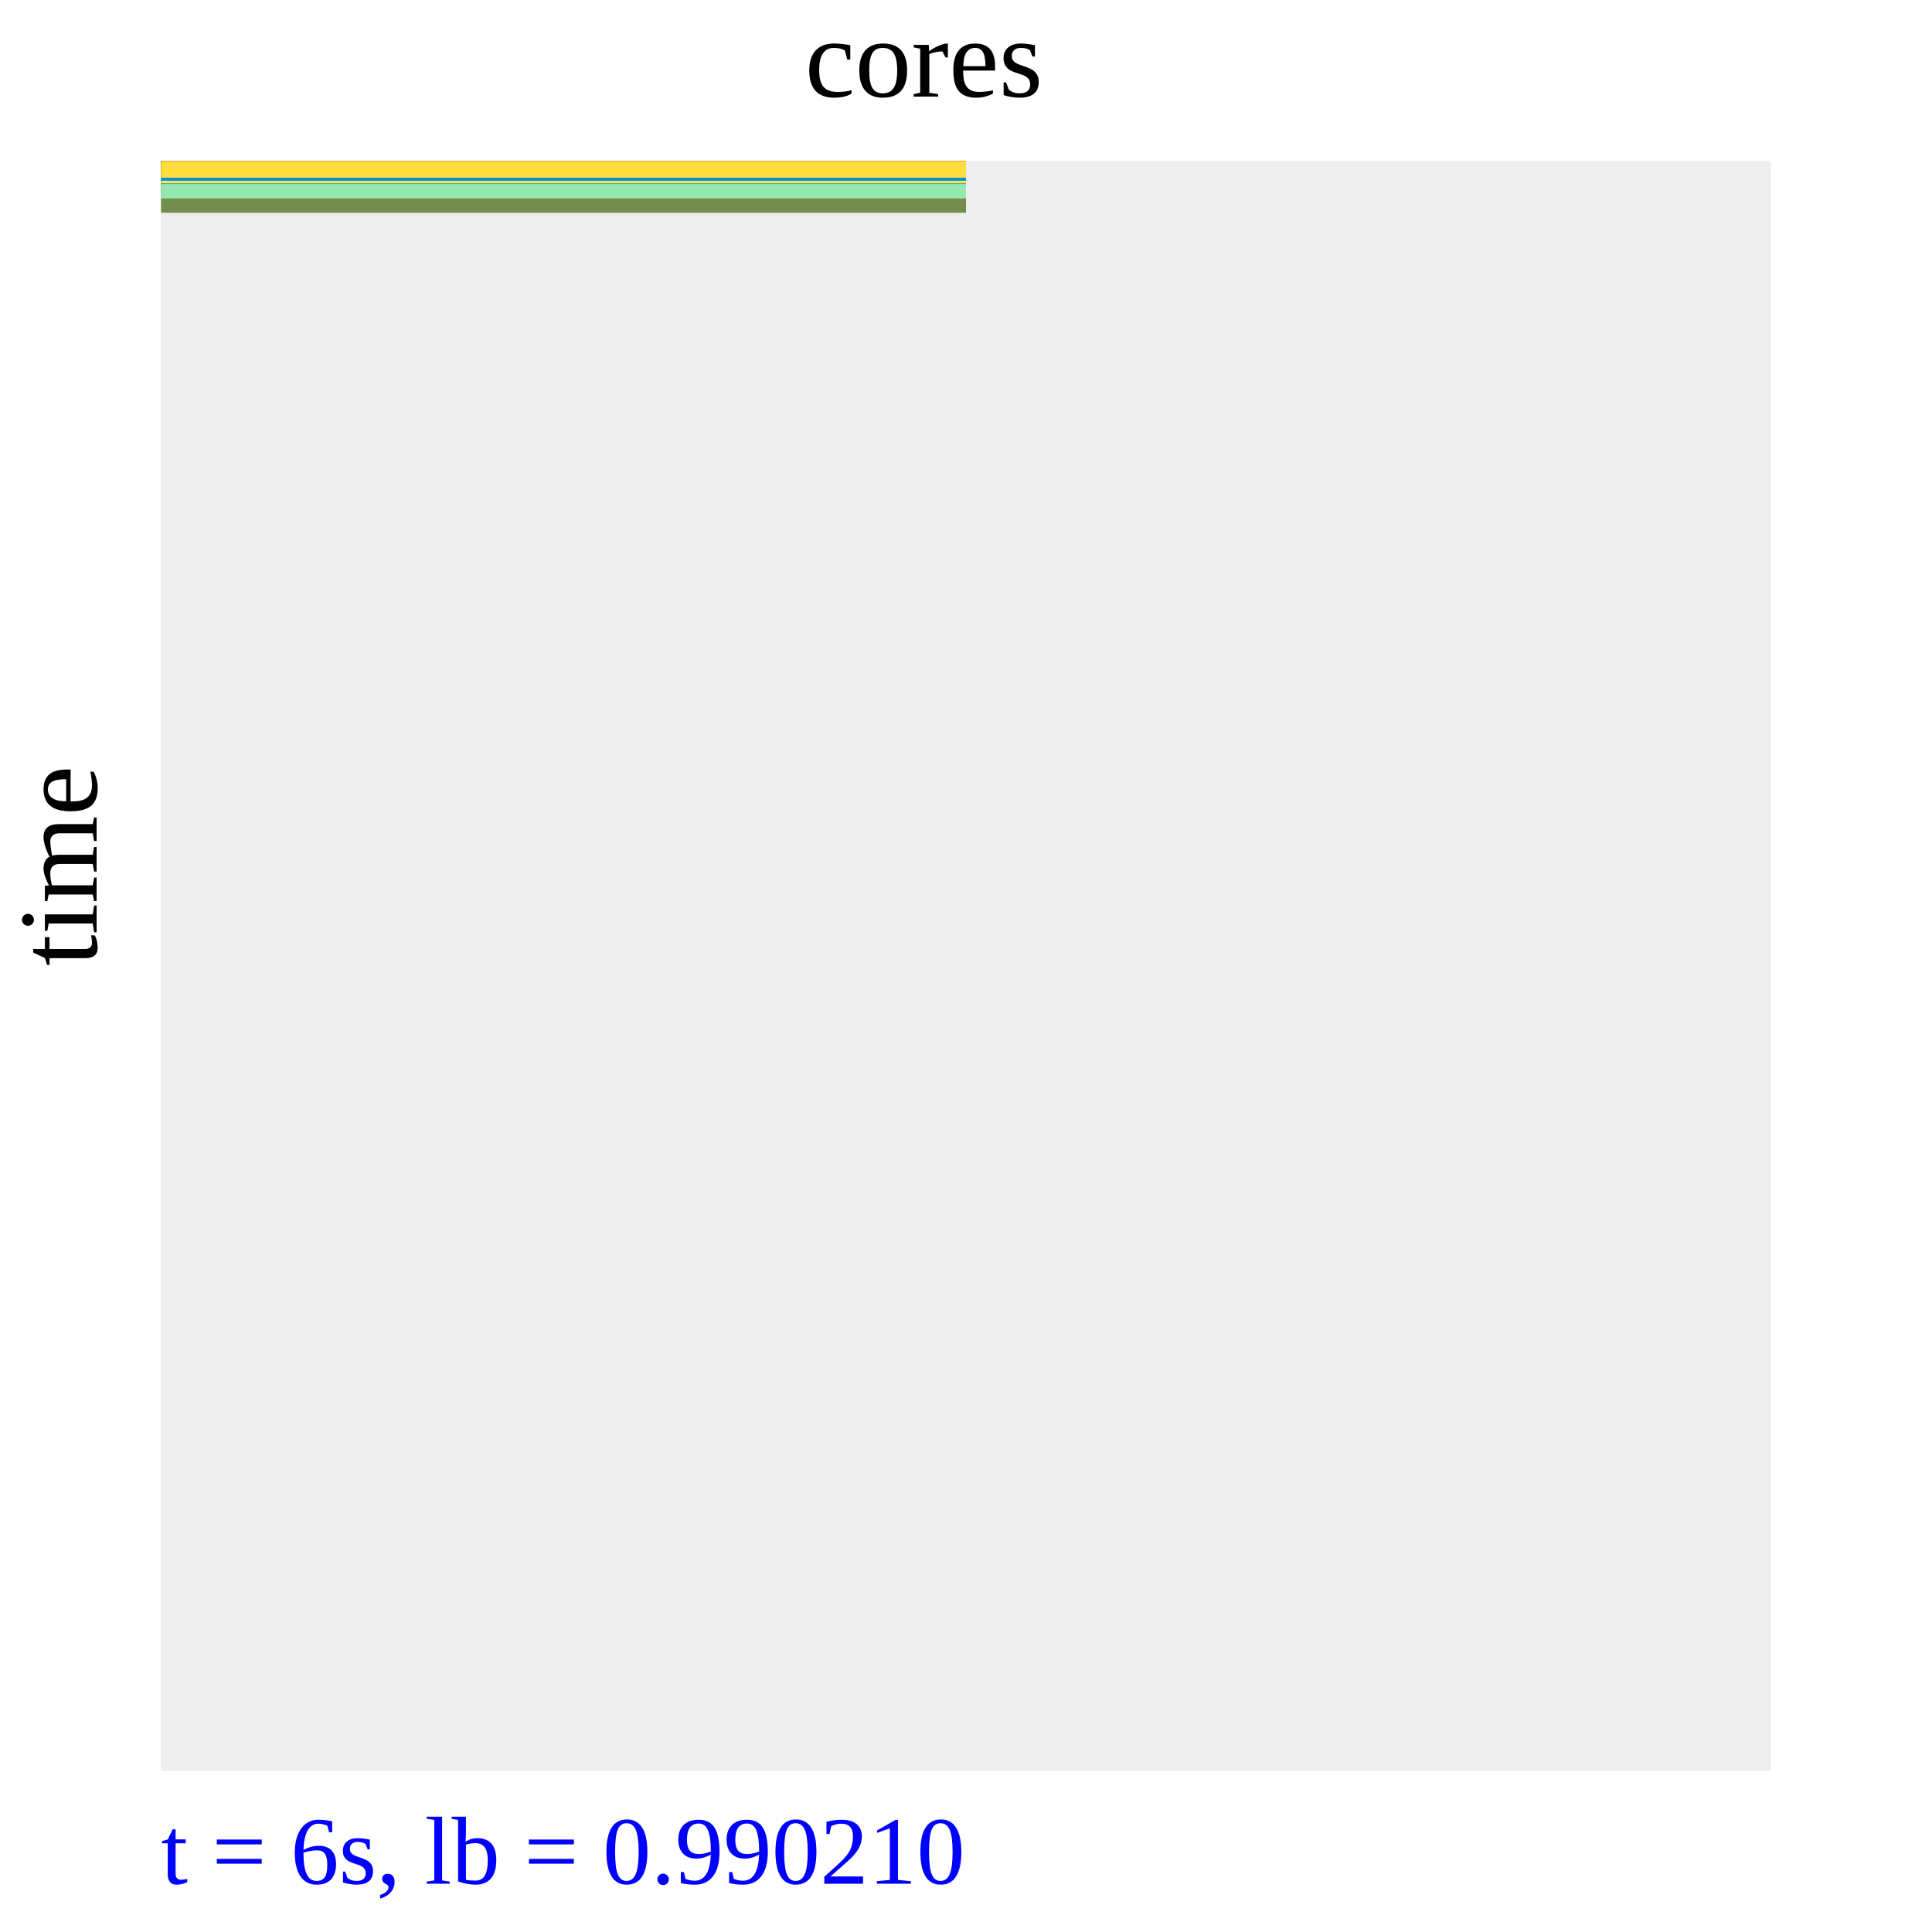
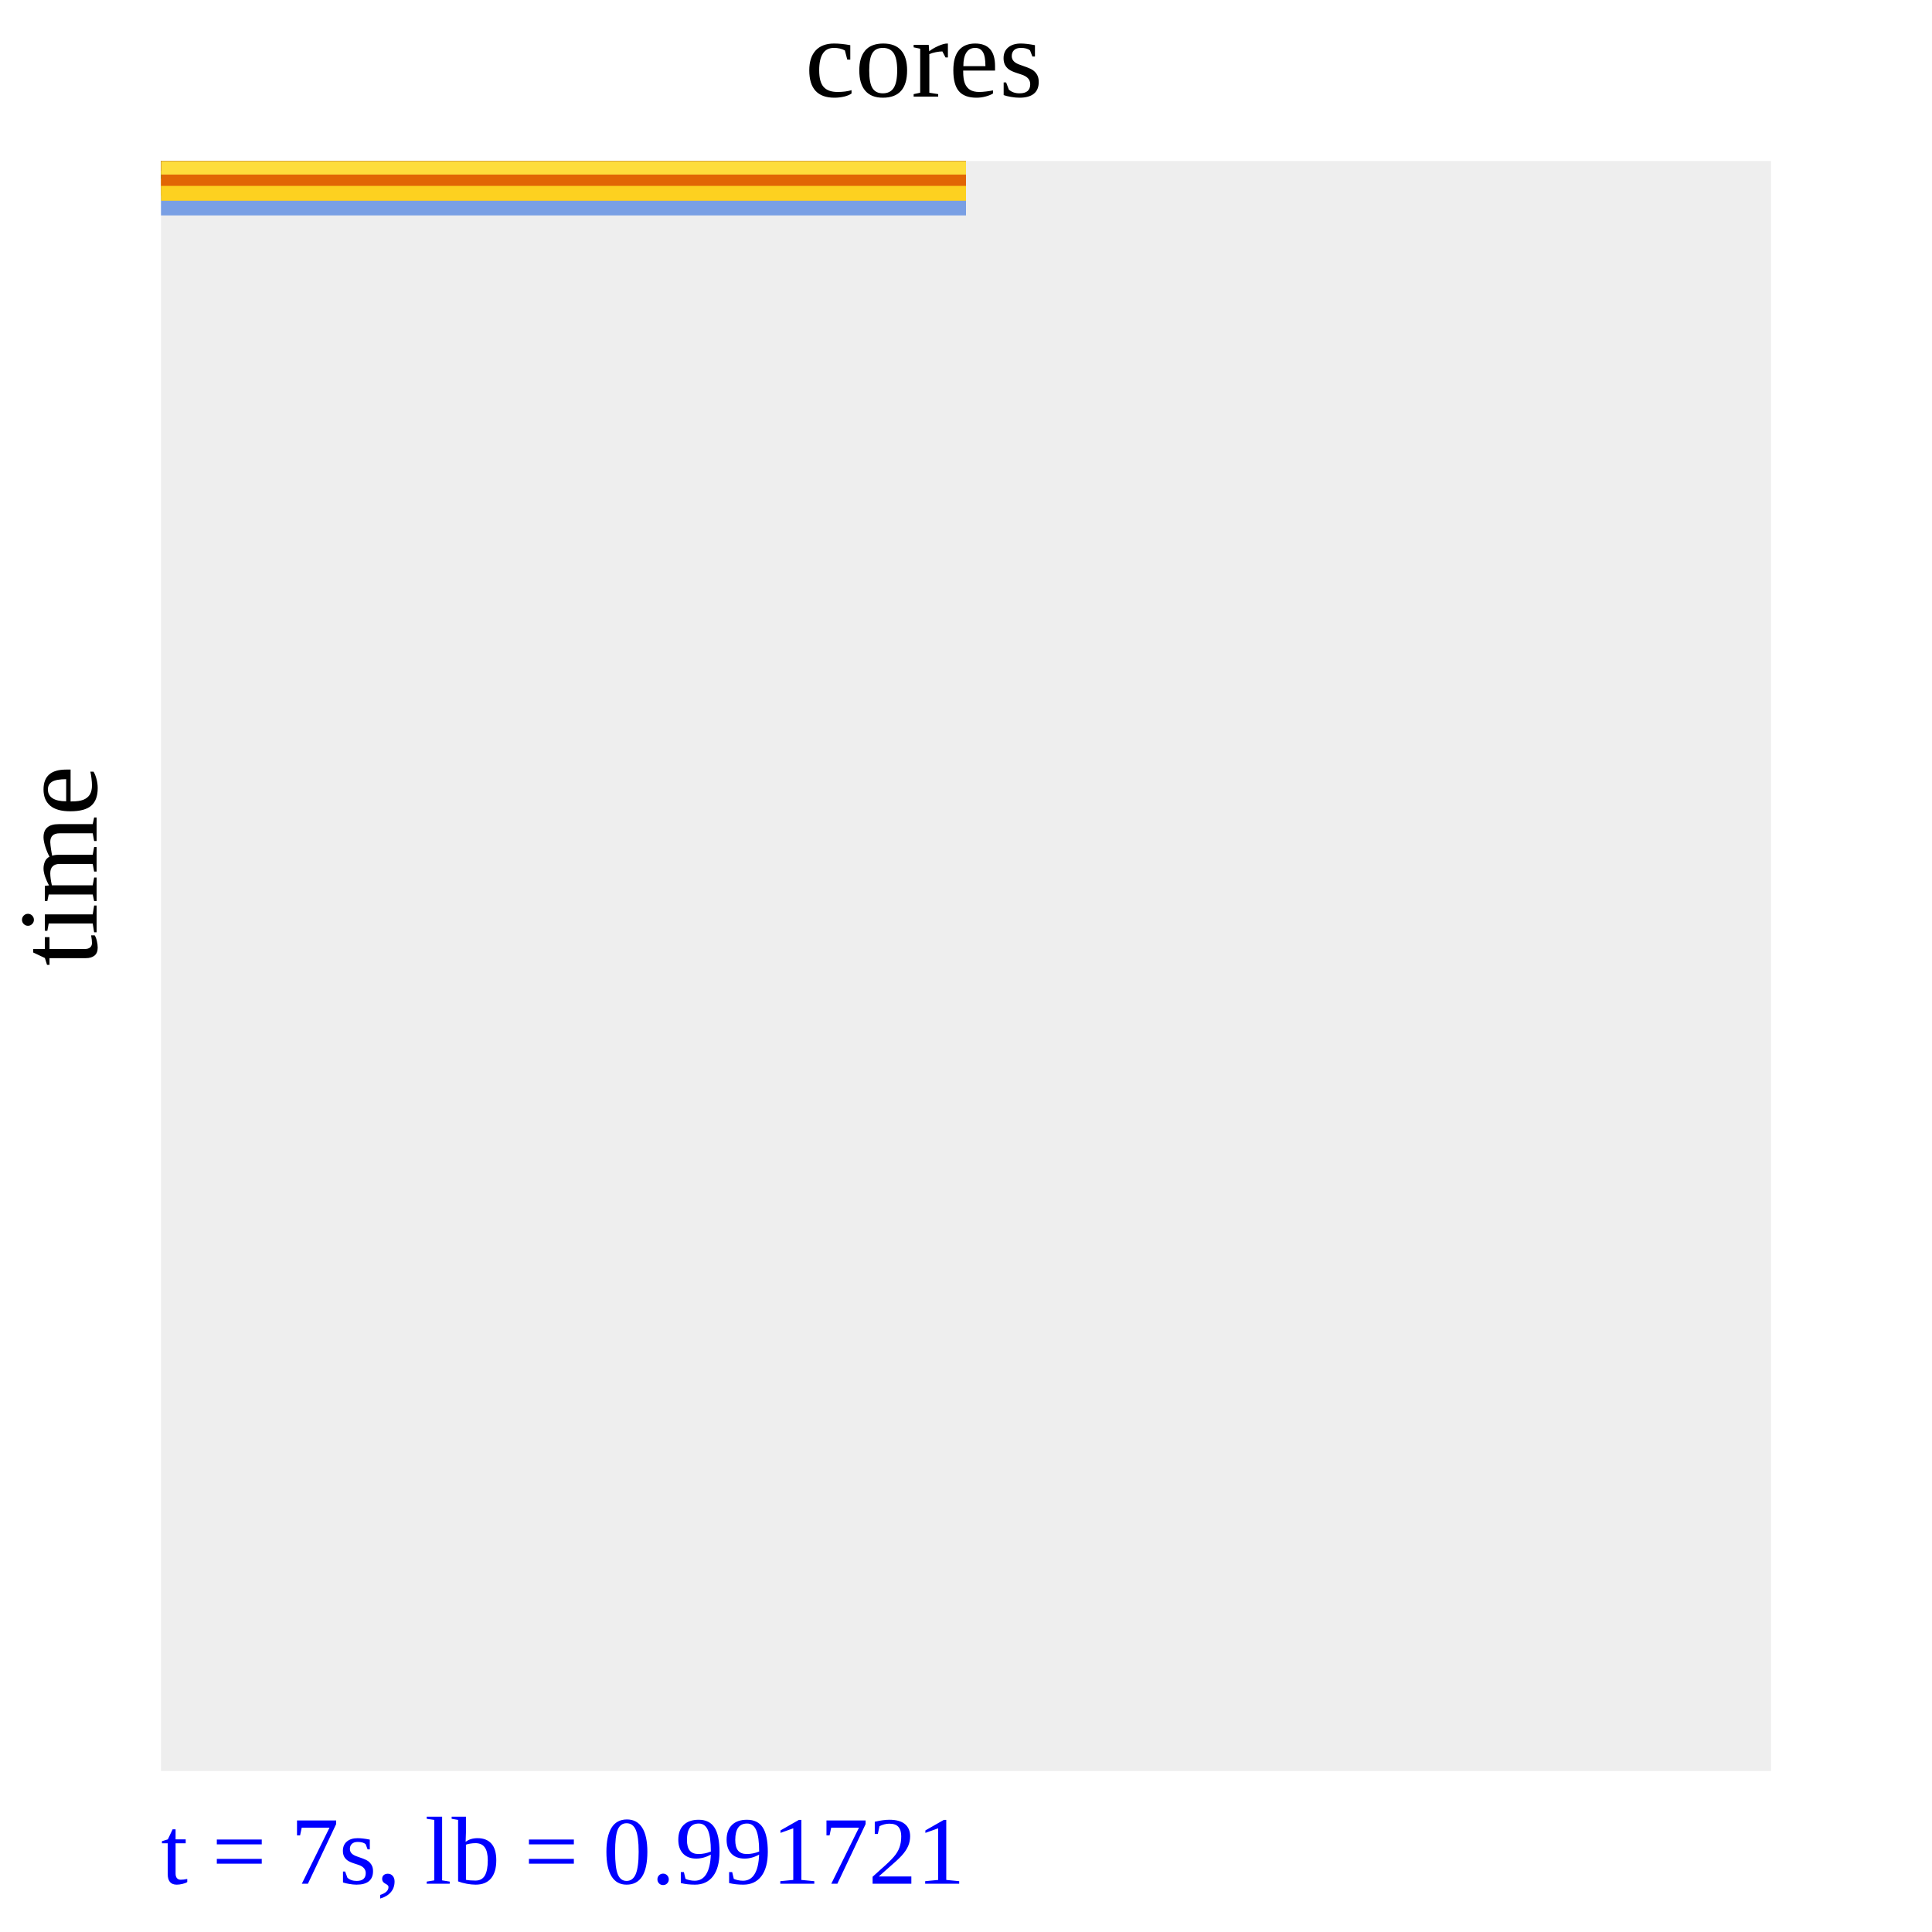
<svg xmlns="http://www.w3.org/2000/svg" x="0" y="0" width="600" height="600">
  <rect x="0%" y="0%" height="100%" width="100%" style="fill: #ffffff" />
  <svg x="0" y="0">
    <text fill="dark" font-size="35" transform="translate(250, 30)">cores</text>
  </svg>
  <svg x="0" y="0">
    <text fill="dark" font-size="35" transform="translate(30, 300) rotate(270)">time</text>
  </svg>
  <svg x="50" y="550">
-     <text fill="blue" font-size="30" transform="translate(0, 35)">t = 6s, lb = 0.990210</text>
+     <text fill="blue" font-size="30" transform="translate(0, 35)">t = 7s, lb = 0.991721</text>
  </svg>
  <svg x="50" y="50" width="500" height="500">
    <rect x="0%" y="0%" height="100%" width="100%" style="fill: #eeeeee" />
-     <rect x="0" y="0" height="2.922" width="250" style="fill: #3b0006" />
-     <rect x="0" y="0" height="8.109" width="250" style="fill: #8c8ffe" />
-     <rect x="0" y="0" height="5.187" width="250" style="fill: #dedec2" />
-     <rect x="0" y="0" height="4.749" width="250" style="fill: #826d11" />
-     <rect x="0" y="0" height="4.53" width="250" style="fill: #4dc1f8" />
-     <rect x="0" y="0" height="5.041" width="250" style="fill: #824924" />
-     <rect x="0" y="0" height="4.749" width="250" style="fill: #fa0790" />
-     <rect x="0" y="0" height="7.16" width="250" style="fill: #56e25a" />
-     <rect x="0" y="0" height="4.091" width="250" style="fill: #5ddbae" />
-     <rect x="0" y="0" height="7.087" width="250" style="fill: #ceb90a" />
-     <rect x="0" y="0" height="4.091" width="250" style="fill: #18c51f" />
-     <rect x="0" y="0" height="4.237" width="250" style="fill: #919a83" />
-     <rect x="0" y="0" height="4.603" width="250" style="fill: #ae980e" />
-     <rect x="0" y="0" height="4.164" width="250" style="fill: #25bf06" />
-     <rect x="0" y="0" height="3.872" width="250" style="fill: #dd4864" />
-     <rect x="0" y="0" height="6.794" width="250" style="fill: #27dfde" />
-     <rect x="0" y="0" height="5.918" width="250" style="fill: #e6f708" />
-     <rect x="0" y="0" height="6.137" width="250" style="fill: #aa6426" />
-     <rect x="0" y="0" height="5.771" width="250" style="fill: #25ce4c" />
-     <rect x="0" y="0" height="4.456" width="250" style="fill: #4298af" />
-     <rect x="0" y="0" height="4.895" width="250" style="fill: #dd7ac4" />
-     <rect x="0" y="0" height="5.845" width="250" style="fill: #8aa81b" />
-     <rect x="0" y="0" height="4.018" width="250" style="fill: #0c5608" />
-     <rect x="0" y="0" height="5.918" width="250" style="fill: #c2d801" />
-     <rect x="0" y="0" height="4.456" width="250" style="fill: #543ede" />
-     <rect x="0" y="0" height="5.041" width="250" style="fill: #eab547" />
-     <rect x="0" y="0" height="5.114" width="250" style="fill: #9c1342" />
-     <rect x="0" y="0" height="4.895" width="250" style="fill: #e4e4ae" />
-     <rect x="0" y="0" height="2.995" width="250" style="fill: #c719f1" />
-     <rect x="0" y="0" height="10.009" width="250" style="fill: #a46e33" />
-     <rect x="0" y="0" height="4.749" width="250" style="fill: #c1d761" />
-     <rect x="0" y="0" height="4.456" width="250" style="fill: #efdf22" />
-     <rect x="0" y="0" height="3.945" width="250" style="fill: #116051" />
-     <rect x="0" y="0" height="4.53" width="250" style="fill: #e18fa7" />
-     <rect x="0" y="0" height="4.749" width="250" style="fill: #14c72f" />
-     <rect x="0" y="0" height="3.653" width="250" style="fill: #ae0756" />
-     <rect x="0" y="0" height="3.872" width="250" style="fill: #835527" />
-     <rect x="0" y="0" height="16.073" width="250" style="fill: #748e4d" />
-     <rect x="0" y="0" height="4.895" width="250" style="fill: #f2e728" />
-     <rect x="0" y="0" height="2.849" width="250" style="fill: #e3daaf" />
-     <rect x="0" y="0" height="11.616" width="250" style="fill: #94e9b3" />
-     <rect x="0" y="0" height="3.945" width="250" style="fill: #f37489" />
-     <rect x="0" y="0" height="3.434" width="250" style="fill: #c0d4e1" />
-     <rect x="0" y="0" height="5.406" width="250" style="fill: #2d4046" />
-     <rect x="0" y="0" height="7.16" width="250" style="fill: #9296d3" />
-     <rect x="0" y="0" height="5.479" width="250" style="fill: #567302" />
-     <rect x="0" y="0" height="5.333" width="250" style="fill: #7f5e4d" />
-     <rect x="0" y="0" height="5.187" width="250" style="fill: #70d54b" />
-     <rect x="0" y="0" height="4.895" width="250" style="fill: #668a7c" />
-     <rect x="0" y="0" height="6.648" width="250" style="fill: #00f96c" />
-     <rect x="0" y="0" height="4.091" width="250" style="fill: #cb23f2" />
-     <rect x="0" y="0" height="3.726" width="250" style="fill: #562a46" />
-     <rect x="0" y="0" height="5.406" width="250" style="fill: #8b650a" />
-     <rect x="0" y="0" height="4.822" width="250" style="fill: #171918" />
-     <rect x="0" y="0" height="3.434" width="250" style="fill: #6285be" />
-     <rect x="0" y="0" height="4.383" width="250" style="fill: #1893b8" />
-     <rect x="0" y="0" height="4.895" width="250" style="fill: #61e8b2" />
-     <rect x="0" y="0" height="4.895" width="250" style="fill: #e3e49e" />
-     <rect x="0" y="0" height="4.968" width="250" style="fill: #ea5f37" />
-     <rect x="0" y="0" height="4.676" width="250" style="fill: #799fe4" />
-     <rect x="0" y="0" height="3.799" width="250" style="fill: #dfc738" />
-     <rect x="0" y="0" height="5.333" width="250" style="fill: #f99e14" />
-     <rect x="0" y="0" height="6.064" width="250" style="fill: #0f8e31" />
-     <rect x="0" y="0" height="4.749" width="250" style="fill: #d1b21e" />
-     <rect x="0" y="0" height="6.356" width="250" style="fill: #988286" />
-     <rect x="0" y="0" height="3.214" width="250" style="fill: #7563c9" />
-     <rect x="0" y="0" height="3.361" width="250" style="fill: #bc24a3" />
-     <rect x="0" y="0" height="2.63" width="250" style="fill: #9a2195" />
-     <rect x="0" y="0" height="6.283" width="250" style="fill: #266d87" />
-     <rect x="0" y="0" height="3.288" width="250" style="fill: #b20348" />
-     <rect x="0" y="0" height="4.018" width="250" style="fill: #abd0fa" />
-     <rect x="0" y="0" height="5.698" width="250" style="fill: #9a6bf0" />
-     <rect x="0" y="0" height="3.872" width="250" style="fill: #e8a093" />
-     <rect x="0" y="0" height="4.53" width="250" style="fill: #5b9b82" />
-     <rect x="0" y="0" height="4.53" width="250" style="fill: #334378" />
-     <rect x="0" y="0" height="6.283" width="250" style="fill: #b14813" />
-     <rect x="0" y="0" height="3.872" width="250" style="fill: #2ad85c" />
-     <rect x="0" y="0" height="4.31" width="250" style="fill: #83433d" />
-     <rect x="0" y="0" height="6.94" width="250" style="fill: #688030" />
-     <rect x="0" y="0" height="6.502" width="250" style="fill: #26469b" />
-     <rect x="0" y="0" height="3.068" width="250" style="fill: #e4c2dd" />
-     <rect x="0" y="0" height="4.895" width="250" style="fill: #5f738c" />
-     <rect x="0" y="0" height="6.867" width="250" style="fill: #f0f432" />
-     <rect x="0" y="0" height="4.091" width="250" style="fill: #1aaaad" />
-     <rect x="0" y="0" height="3.799" width="250" style="fill: #ac4e2d" />
-     <rect x="0" y="0" height="4.383" width="250" style="fill: #90253f" />
-     <rect x="0" y="0" height="2.995" width="250" style="fill: #28e9b6" />
-     <rect x="0" y="0" height="5.114" width="250" style="fill: #5b74fa" />
-     <rect x="0" y="0" height="4.31" width="250" style="fill: #6040ae" />
-     <rect x="0" y="0" height="4.603" width="250" style="fill: #e5a23c" />
-     <rect x="0" y="0" height="3.945" width="250" style="fill: #fdd120" />
-     <rect x="0" y="0" height="6.137" width="250" style="fill: #058fe4" />
-     <rect x="0" y="0" height="4.31" width="250" style="fill: #54fc8e" />
-     <rect x="0" y="0" height="3.434" width="250" style="fill: #7febf9" />
-     <rect x="0" y="0" height="1.753" width="250" style="fill: #ade4f1" />
-     <rect x="0" y="0" height="4.968" width="250" style="fill: #1fee01" />
-     <rect x="0" y="0" height="3.068" width="250" style="fill: #e16604" />
-     <rect x="0" y="0" height="3.288" width="250" style="fill: #a58921" />
-     <rect x="0" y="0" height="4.237" width="250" style="fill: #79064f" />
-     <rect x="0" y="0" height="5.187" width="250" style="fill: #fedd3c" />
+     <rect x="0" y="0" height="1.863" width="250" style="fill: #3b0006" />
+     <rect x="0" y="0" height="6.347" width="250" style="fill: #8c8ffe" />
+     <rect x="0" y="0" height="3.45" width="250" style="fill: #dedec2" />
+     <rect x="0" y="0" height="4.623" width="250" style="fill: #826d11" />
+     <rect x="0" y="0" height="4.278" width="250" style="fill: #4dc1f8" />
+     <rect x="0" y="0" height="4.761" width="250" style="fill: #824924" />
+     <rect x="0" y="0" height="4.83" width="250" style="fill: #fa0790" />
+     <rect x="0" y="0" height="10.763" width="250" style="fill: #56e25a" />
+     <rect x="0" y="0" height="5.037" width="250" style="fill: #5ddbae" />
+     <rect x="0" y="0" height="7.865" width="250" style="fill: #ceb90a" />
+     <rect x="0" y="0" height="3.657" width="250" style="fill: #18c51f" />
+     <rect x="0" y="0" height="2.967" width="250" style="fill: #919a83" />
+     <rect x="0" y="0" height="5.175" width="250" style="fill: #ae980e" />
+     <rect x="0" y="0" height="4.14" width="250" style="fill: #25bf06" />
+     <rect x="0" y="0" height="3.588" width="250" style="fill: #dd4864" />
+     <rect x="0" y="0" height="4.416" width="250" style="fill: #27dfde" />
+     <rect x="0" y="0" height="2.208" width="250" style="fill: #e6f708" />
+     <rect x="0" y="0" height="6.278" width="250" style="fill: #aa6426" />
+     <rect x="0" y="0" height="5.864" width="250" style="fill: #25ce4c" />
+     <rect x="0" y="0" height="4.761" width="250" style="fill: #4298af" />
+     <rect x="0" y="0" height="4.968" width="250" style="fill: #dd7ac4" />
+     <rect x="0" y="0" height="4.899" width="250" style="fill: #8aa81b" />
+     <rect x="0" y="0" height="2.76" width="250" style="fill: #0c5608" />
+     <rect x="0" y="0" height="7.382" width="250" style="fill: #c2d801" />
+     <rect x="0" y="0" height="7.451" width="250" style="fill: #543ede" />
+     <rect x="0" y="0" height="6.278" width="250" style="fill: #eab547" />
+     <rect x="0" y="0" height="3.657" width="250" style="fill: #9c1342" />
+     <rect x="0" y="0" height="4.83" width="250" style="fill: #e4e4ae" />
+     <rect x="0" y="0" height="1.863" width="250" style="fill: #c719f1" />
+     <rect x="0" y="0" height="10.694" width="250" style="fill: #a46e33" />
+     <rect x="0" y="0" height="4.278" width="250" style="fill: #c1d761" />
+     <rect x="0" y="0" height="5.244" width="250" style="fill: #efdf22" />
+     <rect x="0" y="0" height="3.312" width="250" style="fill: #116051" />
+     <rect x="0" y="0" height="3.795" width="250" style="fill: #e18fa7" />
+     <rect x="0" y="0" height="4.899" width="250" style="fill: #14c72f" />
+     <rect x="0" y="0" height="2.898" width="250" style="fill: #ae0756" />
+     <rect x="0" y="0" height="4.002" width="250" style="fill: #835527" />
+     <rect x="0" y="0" height="7.796" width="250" style="fill: #748e4d" />
+     <rect x="0" y="0" height="5.864" width="250" style="fill: #f2e728" />
+     <rect x="0" y="0" height="6.899" width="250" style="fill: #e3daaf" />
+     <rect x="0" y="0" height="6.899" width="250" style="fill: #94e9b3" />
+     <rect x="0" y="0" height="3.933" width="250" style="fill: #f37489" />
+     <rect x="0" y="0" height="3.795" width="250" style="fill: #c0d4e1" />
+     <rect x="0" y="0" height="4.899" width="250" style="fill: #2d4046" />
+     <rect x="0" y="0" height="5.727" width="250" style="fill: #9296d3" />
+     <rect x="0" y="0" height="4.623" width="250" style="fill: #567302" />
+     <rect x="0" y="0" height="4.278" width="250" style="fill: #7f5e4d" />
+     <rect x="0" y="0" height="4.968" width="250" style="fill: #70d54b" />
+     <rect x="0" y="0" height="5.244" width="250" style="fill: #668a7c" />
+     <rect x="0" y="0" height="6.002" width="250" style="fill: #00f96c" />
+     <rect x="0" y="0" height="2.622" width="250" style="fill: #cb23f2" />
+     <rect x="0" y="0" height="3.933" width="250" style="fill: #562a46" />
+     <rect x="0" y="0" height="5.589" width="250" style="fill: #8b650a" />
+     <rect x="0" y="0" height="3.45" width="250" style="fill: #171918" />
+     <rect x="0" y="0" height="3.795" width="250" style="fill: #6285be" />
+     <rect x="0" y="0" height="3.312" width="250" style="fill: #1893b8" />
+     <rect x="0" y="0" height="2.76" width="250" style="fill: #61e8b2" />
+     <rect x="0" y="0" height="4.899" width="250" style="fill: #e3e49e" />
+     <rect x="0" y="0" height="3.588" width="250" style="fill: #ea5f37" />
+     <rect x="0" y="0" height="16.904" width="250" style="fill: #799fe4" />
+     <rect x="0" y="0" height="4.278" width="250" style="fill: #dfc738" />
+     <rect x="0" y="0" height="5.106" width="250" style="fill: #f99e14" />
+     <rect x="0" y="0" height="6.554" width="250" style="fill: #0f8e31" />
+     <rect x="0" y="0" height="4.416" width="250" style="fill: #d1b21e" />
+     <rect x="0" y="0" height="5.313" width="250" style="fill: #988286" />
+     <rect x="0" y="0" height="4.209" width="250" style="fill: #7563c9" />
+     <rect x="0" y="0" height="3.726" width="250" style="fill: #bc24a3" />
+     <rect x="0" y="0" height="2.139" width="250" style="fill: #9a2195" />
+     <rect x="0" y="0" height="5.658" width="250" style="fill: #266d87" />
+     <rect x="0" y="0" height="4.278" width="250" style="fill: #b20348" />
+     <rect x="0" y="0" height="3.795" width="250" style="fill: #abd0fa" />
+     <rect x="0" y="0" height="4.761" width="250" style="fill: #9a6bf0" />
+     <rect x="0" y="0" height="4.071" width="250" style="fill: #e8a093" />
+     <rect x="0" y="0" height="9.314" width="250" style="fill: #5b9b82" />
+     <rect x="0" y="0" height="4.071" width="250" style="fill: #334378" />
+     <rect x="0" y="0" height="5.864" width="250" style="fill: #b14813" />
+     <rect x="0" y="0" height="3.933" width="250" style="fill: #2ad85c" />
+     <rect x="0" y="0" height="3.381" width="250" style="fill: #83433d" />
+     <rect x="0" y="0" height="6.278" width="250" style="fill: #688030" />
+     <rect x="0" y="0" height="5.244" width="250" style="fill: #26469b" />
+     <rect x="0" y="0" height="3.933" width="250" style="fill: #e4c2dd" />
+     <rect x="0" y="0" height="4.416" width="250" style="fill: #5f738c" />
+     <rect x="0" y="0" height="6.071" width="250" style="fill: #f0f432" />
+     <rect x="0" y="0" height="4.623" width="250" style="fill: #1aaaad" />
+     <rect x="0" y="0" height="3.519" width="250" style="fill: #ac4e2d" />
+     <rect x="0" y="0" height="4.83" width="250" style="fill: #90253f" />
+     <rect x="0" y="0" height="2.76" width="250" style="fill: #28e9b6" />
+     <rect x="0" y="0" height="5.037" width="250" style="fill: #5b74fa" />
+     <rect x="0" y="0" height="2.76" width="250" style="fill: #6040ae" />
+     <rect x="0" y="0" height="10.763" width="250" style="fill: #e5a23c" />
+     <rect x="0" y="0" height="12.35" width="250" style="fill: #fdd120" />
+     <rect x="0" y="0" height="5.52" width="250" style="fill: #058fe4" />
+     <rect x="0" y="0" height="3.657" width="250" style="fill: #54fc8e" />
+     <rect x="0" y="0" height="2.208" width="250" style="fill: #7febf9" />
+     <rect x="0" y="0" height="1.449" width="250" style="fill: #ade4f1" />
+     <rect x="0" y="0" height="5.382" width="250" style="fill: #1fee01" />
+     <rect x="0" y="0" height="7.727" width="250" style="fill: #e16604" />
+     <rect x="0" y="0" height="3.381" width="250" style="fill: #a58921" />
+     <rect x="0" y="0" height="3.036" width="250" style="fill: #79064f" />
+     <rect x="0" y="0" height="4.209" width="250" style="fill: #fedd3c" />
  </svg>
</svg>
